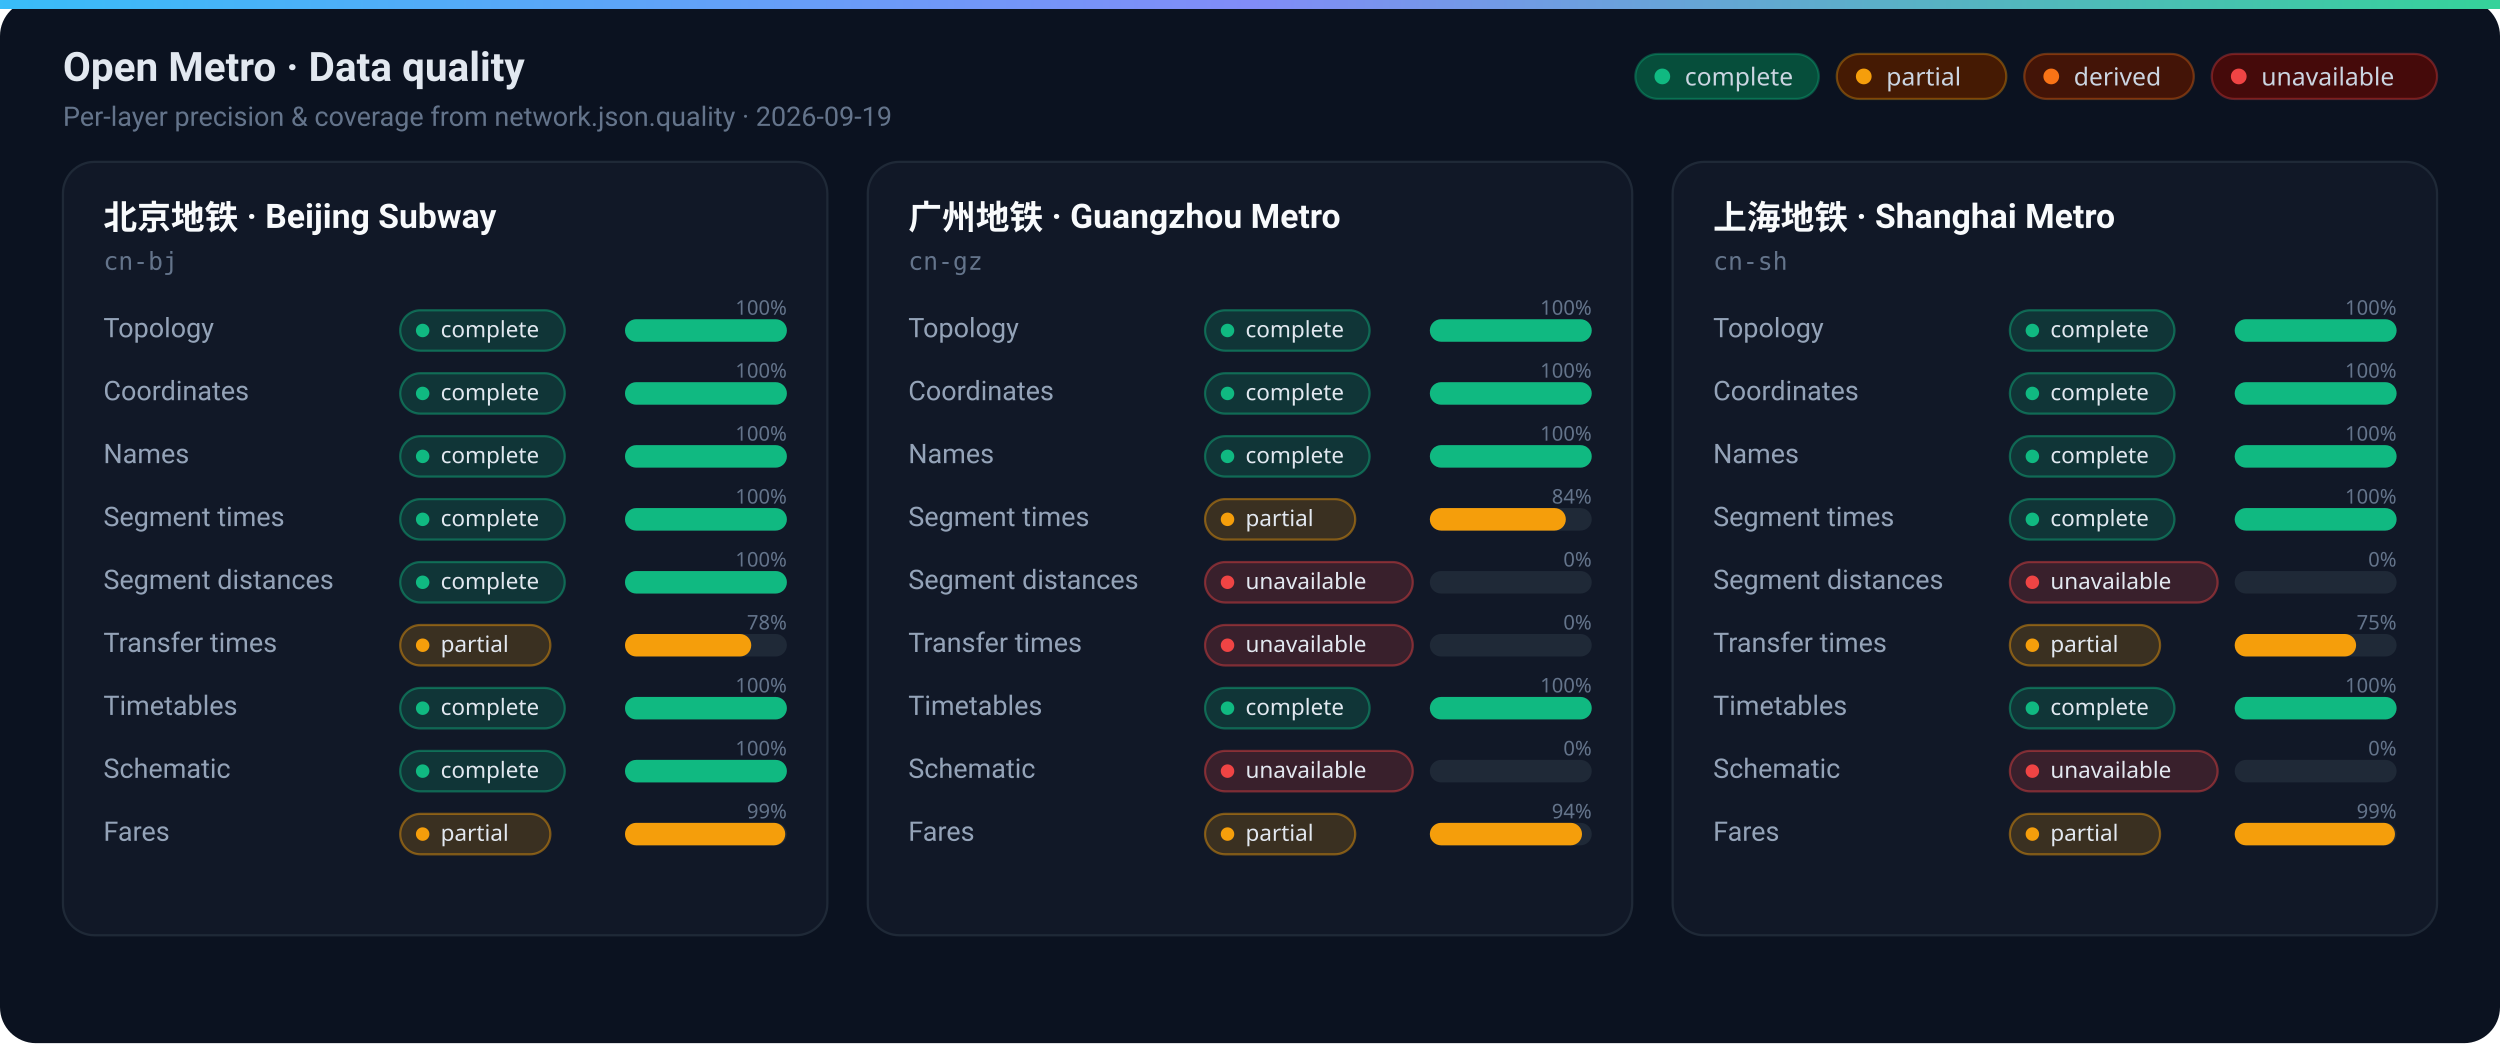
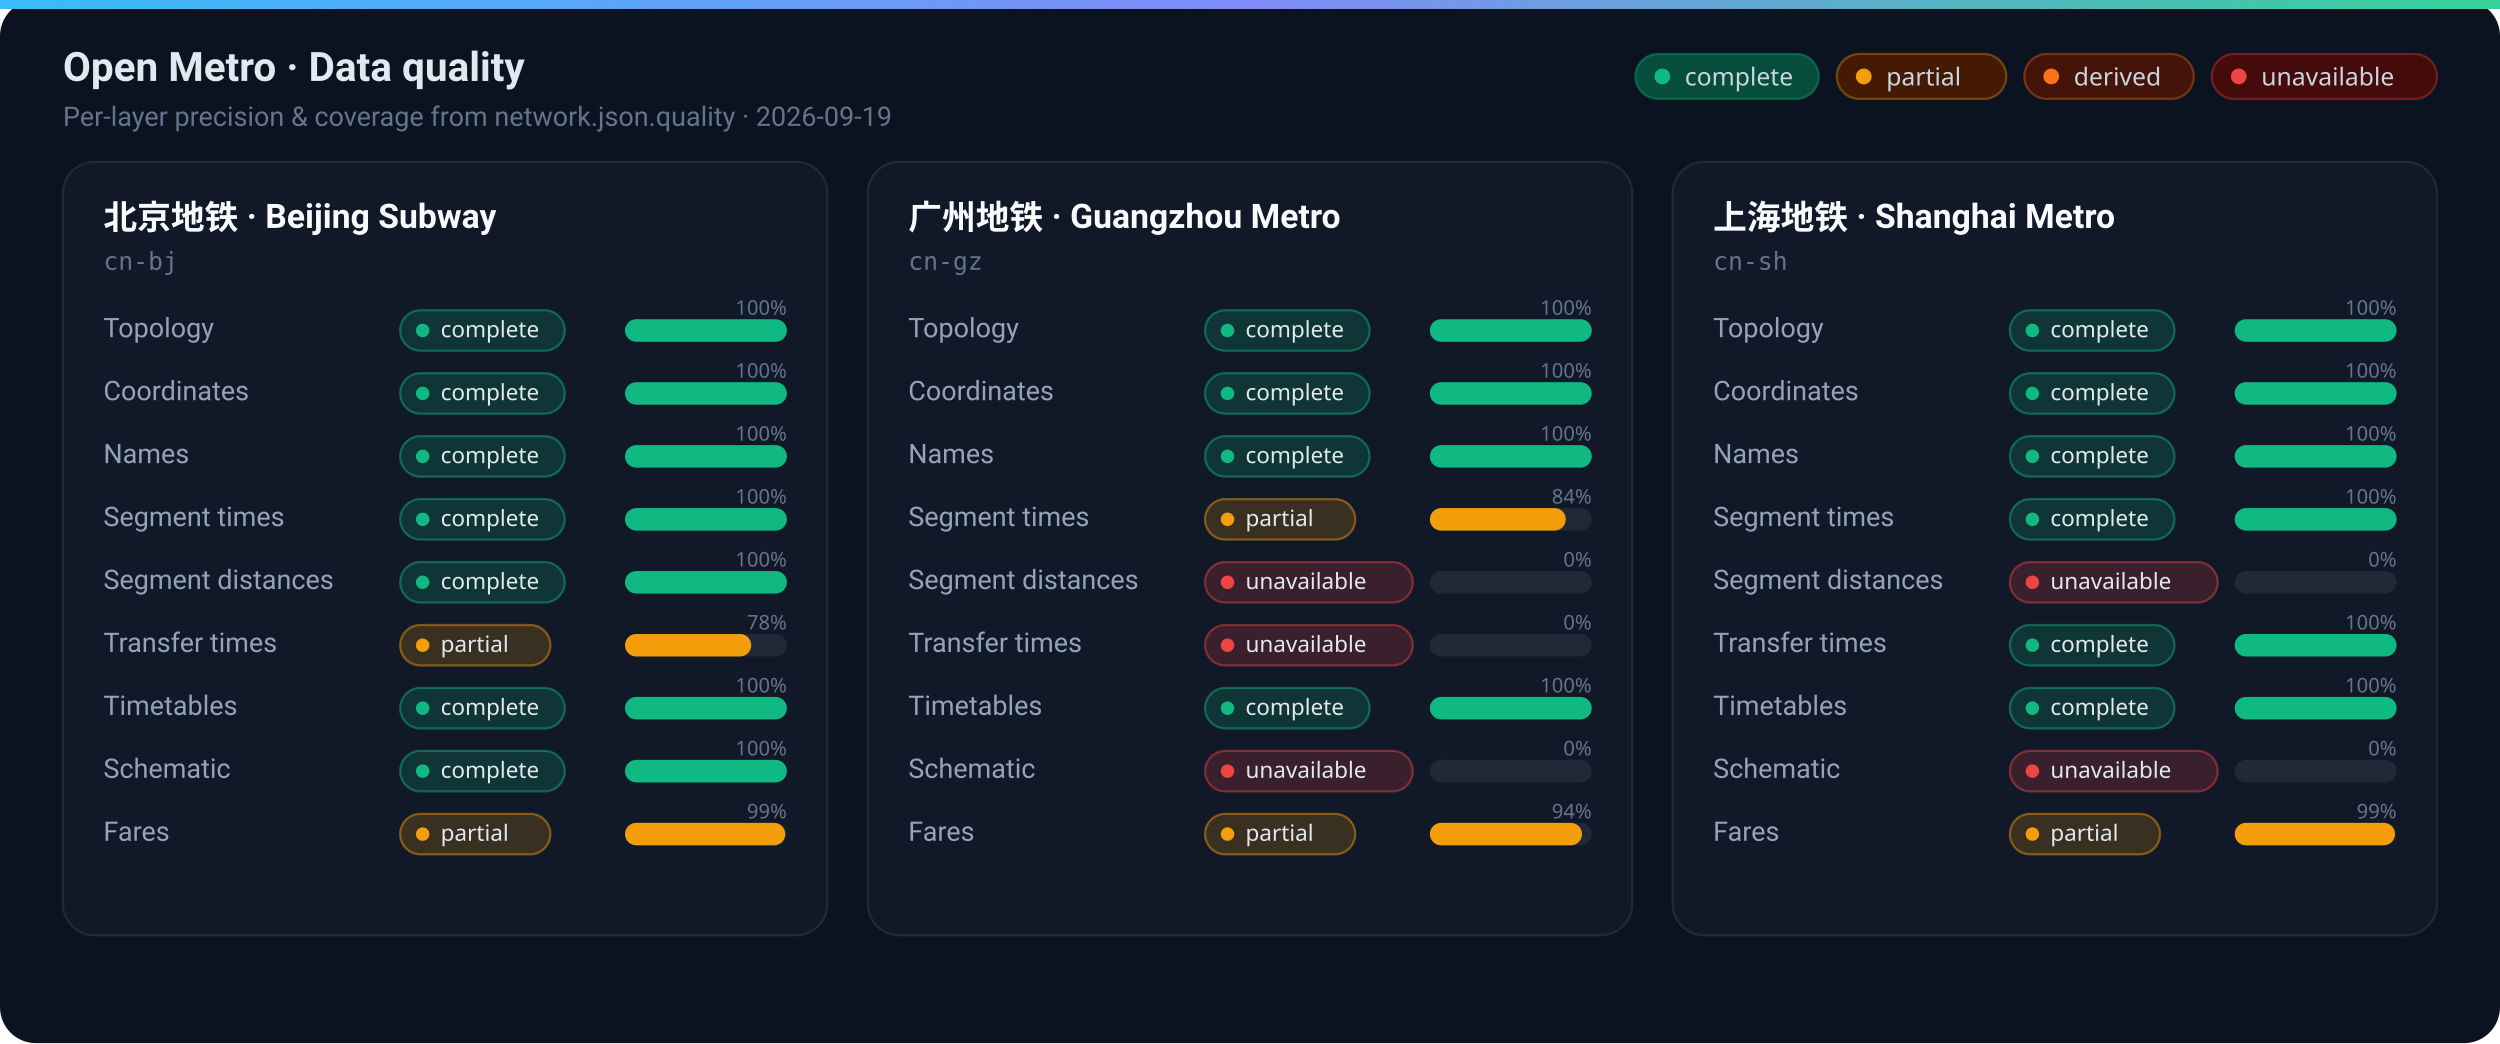
<svg xmlns="http://www.w3.org/2000/svg" width="1112" height="464" viewBox="0 0 1112 464" role="img" aria-label="Open Metro data quality">
  <rect width="1112" height="464" rx="16" fill="#0b1220" />
  <rect width="1112" height="4" fill="url(#accent)" />
  <defs>
    <linearGradient id="accent" x1="0" y1="0" x2="1" y2="0">
      <stop offset="0%" stop-color="#38bdf8" />
      <stop offset="50%" stop-color="#818cf8" />
      <stop offset="100%" stop-color="#34d399" />
    </linearGradient>
    <linearGradient id="bar" x1="0" y1="0" x2="1" y2="0">
      <stop offset="0%" stop-color="#38bdf8" />
      <stop offset="100%" stop-color="#34d399" />
    </linearGradient>
  </defs>
  <text x="28" y="36" fill="#e2e8f0" font-family="ui-sans-serif, system-ui, -apple-system, Segoe UI, Roboto, PingFang SC, Microsoft YaHei, sans-serif" font-size="18" font-weight="600">Open Metro · Data quality</text>
  <text x="28" y="56" fill="#64748b" font-family="ui-sans-serif, system-ui, -apple-system, Segoe UI, Roboto, PingFang SC, Microsoft YaHei, sans-serif" font-size="12">Per-layer precision &amp; coverage from network.json.quality · 2026-09-19</text>
  <rect x="983.8" y="24" width="100.2" height="20" rx="10" fill="#450a0a" stroke="#ef4444" stroke-opacity="0.35" />
  <circle cx="995.8" cy="34" r="3.5" fill="#ef4444" />
  <text x="1005.8" y="38" fill="#cbd5e1" font-family="ui-sans-serif, system-ui, sans-serif" font-size="11">unavailable</text>
  <rect x="900.4" y="24" width="75.4" height="20" rx="10" fill="#431407" stroke="#f97316" stroke-opacity="0.35" />
  <circle cx="912.4" cy="34" r="3.5" fill="#f97316" />
  <text x="922.4" y="38" fill="#cbd5e1" font-family="ui-sans-serif, system-ui, sans-serif" font-size="11">derived</text>
  <rect x="817" y="24" width="75.4" height="20" rx="10" fill="#451a03" stroke="#f59e0b" stroke-opacity="0.35" />
  <circle cx="829" cy="34" r="3.5" fill="#f59e0b" />
  <text x="839" y="38" fill="#cbd5e1" font-family="ui-sans-serif, system-ui, sans-serif" font-size="11">partial</text>
  <rect x="727.4" y="24" width="81.6" height="20" rx="10" fill="#064e3b" stroke="#10b981" stroke-opacity="0.35" />
  <circle cx="739.4" cy="34" r="3.5" fill="#10b981" />
  <text x="749.4" y="38" fill="#cbd5e1" font-family="ui-sans-serif, system-ui, sans-serif" font-size="11">complete</text>
  <rect x="28" y="72" width="340" height="344" rx="14" fill="#111827" stroke="#1f2937" />
  <text x="46" y="102" fill="#f8fafc" font-family="ui-sans-serif, system-ui, -apple-system, Segoe UI, Roboto, PingFang SC, Microsoft YaHei, sans-serif" font-size="15" font-weight="600">北京地铁 · Beijing Subway</text>
  <text x="46" y="120" fill="#64748b" font-family="ui-monospace, SFMono-Regular, Menlo, monospace" font-size="11">cn-bj</text>
  <text x="46" y="150" fill="#94a3b8" font-family="ui-sans-serif, system-ui, -apple-system, Segoe UI, Roboto, PingFang SC, Microsoft YaHei, sans-serif" font-size="12">Topology</text>
  <rect x="178" y="138" width="73.2" height="18" rx="9" fill="#10b981" fill-opacity="0.18" stroke="#10b981" stroke-opacity="0.45" />
  <circle cx="188" cy="147" r="3" fill="#10b981" />
  <text x="196" y="150" fill="#e2e8f0" font-family="ui-sans-serif, system-ui, sans-serif" font-size="10">complete</text>
  <rect x="278" y="142" width="72" height="10" rx="5" fill="#1f2937" />
  <rect x="278" y="142" width="72" height="10" rx="5" fill="#10b981" />
  <text x="350" y="140" text-anchor="end" fill="#64748b" font-family="ui-sans-serif, system-ui, sans-serif" font-size="9">100%</text>
  <text x="46" y="178" fill="#94a3b8" font-family="ui-sans-serif, system-ui, -apple-system, Segoe UI, Roboto, PingFang SC, Microsoft YaHei, sans-serif" font-size="12">Coordinates</text>
  <rect x="178" y="166" width="73.2" height="18" rx="9" fill="#10b981" fill-opacity="0.18" stroke="#10b981" stroke-opacity="0.45" />
  <circle cx="188" cy="175" r="3" fill="#10b981" />
  <text x="196" y="178" fill="#e2e8f0" font-family="ui-sans-serif, system-ui, sans-serif" font-size="10">complete</text>
  <rect x="278" y="170" width="72" height="10" rx="5" fill="#1f2937" />
  <rect x="278" y="170" width="72" height="10" rx="5" fill="#10b981" />
  <text x="350" y="168" text-anchor="end" fill="#64748b" font-family="ui-sans-serif, system-ui, sans-serif" font-size="9">100%</text>
  <text x="46" y="206" fill="#94a3b8" font-family="ui-sans-serif, system-ui, -apple-system, Segoe UI, Roboto, PingFang SC, Microsoft YaHei, sans-serif" font-size="12">Names</text>
  <rect x="178" y="194" width="73.2" height="18" rx="9" fill="#10b981" fill-opacity="0.18" stroke="#10b981" stroke-opacity="0.45" />
  <circle cx="188" cy="203" r="3" fill="#10b981" />
  <text x="196" y="206" fill="#e2e8f0" font-family="ui-sans-serif, system-ui, sans-serif" font-size="10">complete</text>
  <rect x="278" y="198" width="72" height="10" rx="5" fill="#1f2937" />
  <rect x="278" y="198" width="72" height="10" rx="5" fill="#10b981" />
  <text x="350" y="196" text-anchor="end" fill="#64748b" font-family="ui-sans-serif, system-ui, sans-serif" font-size="9">100%</text>
  <text x="46" y="234" fill="#94a3b8" font-family="ui-sans-serif, system-ui, -apple-system, Segoe UI, Roboto, PingFang SC, Microsoft YaHei, sans-serif" font-size="12">Segment times</text>
  <rect x="178" y="222" width="73.2" height="18" rx="9" fill="#10b981" fill-opacity="0.18" stroke="#10b981" stroke-opacity="0.45" />
  <circle cx="188" cy="231" r="3" fill="#10b981" />
  <text x="196" y="234" fill="#e2e8f0" font-family="ui-sans-serif, system-ui, sans-serif" font-size="10">complete</text>
  <rect x="278" y="226" width="72" height="10" rx="5" fill="#1f2937" />
  <rect x="278" y="226" width="72" height="10" rx="5" fill="#10b981" />
  <text x="350" y="224" text-anchor="end" fill="#64748b" font-family="ui-sans-serif, system-ui, sans-serif" font-size="9">100%</text>
  <text x="46" y="262" fill="#94a3b8" font-family="ui-sans-serif, system-ui, -apple-system, Segoe UI, Roboto, PingFang SC, Microsoft YaHei, sans-serif" font-size="12">Segment distances</text>
  <rect x="178" y="250" width="73.2" height="18" rx="9" fill="#10b981" fill-opacity="0.18" stroke="#10b981" stroke-opacity="0.45" />
  <circle cx="188" cy="259" r="3" fill="#10b981" />
  <text x="196" y="262" fill="#e2e8f0" font-family="ui-sans-serif, system-ui, sans-serif" font-size="10">complete</text>
  <rect x="278" y="254" width="72" height="10" rx="5" fill="#1f2937" />
  <rect x="278" y="254" width="72" height="10" rx="5" fill="#10b981" />
  <text x="350" y="252" text-anchor="end" fill="#64748b" font-family="ui-sans-serif, system-ui, sans-serif" font-size="9">100%</text>
  <text x="46" y="290" fill="#94a3b8" font-family="ui-sans-serif, system-ui, -apple-system, Segoe UI, Roboto, PingFang SC, Microsoft YaHei, sans-serif" font-size="12">Transfer times</text>
  <rect x="178" y="278" width="66.8" height="18" rx="9" fill="#f59e0b" fill-opacity="0.18" stroke="#f59e0b" stroke-opacity="0.45" />
  <circle cx="188" cy="287" r="3" fill="#f59e0b" />
  <text x="196" y="290" fill="#e2e8f0" font-family="ui-sans-serif, system-ui, sans-serif" font-size="10">partial</text>
  <rect x="278" y="282" width="72" height="10" rx="5" fill="#1f2937" />
  <rect x="278" y="282" width="56.16" height="10" rx="5" fill="#f59e0b" />
  <text x="350" y="280" text-anchor="end" fill="#64748b" font-family="ui-sans-serif, system-ui, sans-serif" font-size="9">78%</text>
  <text x="46" y="318" fill="#94a3b8" font-family="ui-sans-serif, system-ui, -apple-system, Segoe UI, Roboto, PingFang SC, Microsoft YaHei, sans-serif" font-size="12">Timetables</text>
  <rect x="178" y="306" width="73.2" height="18" rx="9" fill="#10b981" fill-opacity="0.18" stroke="#10b981" stroke-opacity="0.45" />
  <circle cx="188" cy="315" r="3" fill="#10b981" />
  <text x="196" y="318" fill="#e2e8f0" font-family="ui-sans-serif, system-ui, sans-serif" font-size="10">complete</text>
  <rect x="278" y="310" width="72" height="10" rx="5" fill="#1f2937" />
  <rect x="278" y="310" width="72" height="10" rx="5" fill="#10b981" />
  <text x="350" y="308" text-anchor="end" fill="#64748b" font-family="ui-sans-serif, system-ui, sans-serif" font-size="9">100%</text>
  <text x="46" y="346" fill="#94a3b8" font-family="ui-sans-serif, system-ui, -apple-system, Segoe UI, Roboto, PingFang SC, Microsoft YaHei, sans-serif" font-size="12">Schematic</text>
  <rect x="178" y="334" width="73.2" height="18" rx="9" fill="#10b981" fill-opacity="0.18" stroke="#10b981" stroke-opacity="0.45" />
  <circle cx="188" cy="343" r="3" fill="#10b981" />
  <text x="196" y="346" fill="#e2e8f0" font-family="ui-sans-serif, system-ui, sans-serif" font-size="10">complete</text>
  <rect x="278" y="338" width="72" height="10" rx="5" fill="#1f2937" />
  <rect x="278" y="338" width="72" height="10" rx="5" fill="#10b981" />
  <text x="350" y="336" text-anchor="end" fill="#64748b" font-family="ui-sans-serif, system-ui, sans-serif" font-size="9">100%</text>
  <text x="46" y="374" fill="#94a3b8" font-family="ui-sans-serif, system-ui, -apple-system, Segoe UI, Roboto, PingFang SC, Microsoft YaHei, sans-serif" font-size="12">Fares</text>
  <rect x="178" y="362" width="66.8" height="18" rx="9" fill="#f59e0b" fill-opacity="0.18" stroke="#f59e0b" stroke-opacity="0.45" />
  <circle cx="188" cy="371" r="3" fill="#f59e0b" />
  <text x="196" y="374" fill="#e2e8f0" font-family="ui-sans-serif, system-ui, sans-serif" font-size="10">partial</text>
  <rect x="278" y="366" width="72" height="10" rx="5" fill="#1f2937" />
  <rect x="278" y="366" width="71.28" height="10" rx="5" fill="#f59e0b" />
  <text x="350" y="364" text-anchor="end" fill="#64748b" font-family="ui-sans-serif, system-ui, sans-serif" font-size="9">99%</text>
  <rect x="386" y="72" width="340" height="344" rx="14" fill="#111827" stroke="#1f2937" />
  <text x="404" y="102" fill="#f8fafc" font-family="ui-sans-serif, system-ui, -apple-system, Segoe UI, Roboto, PingFang SC, Microsoft YaHei, sans-serif" font-size="15" font-weight="600">广州地铁 · Guangzhou Metro</text>
  <text x="404" y="120" fill="#64748b" font-family="ui-monospace, SFMono-Regular, Menlo, monospace" font-size="11">cn-gz</text>
  <text x="404" y="150" fill="#94a3b8" font-family="ui-sans-serif, system-ui, -apple-system, Segoe UI, Roboto, PingFang SC, Microsoft YaHei, sans-serif" font-size="12">Topology</text>
  <rect x="536" y="138" width="73.2" height="18" rx="9" fill="#10b981" fill-opacity="0.18" stroke="#10b981" stroke-opacity="0.45" />
  <circle cx="546" cy="147" r="3" fill="#10b981" />
  <text x="554" y="150" fill="#e2e8f0" font-family="ui-sans-serif, system-ui, sans-serif" font-size="10">complete</text>
  <rect x="636" y="142" width="72" height="10" rx="5" fill="#1f2937" />
  <rect x="636" y="142" width="72" height="10" rx="5" fill="#10b981" />
  <text x="708" y="140" text-anchor="end" fill="#64748b" font-family="ui-sans-serif, system-ui, sans-serif" font-size="9">100%</text>
  <text x="404" y="178" fill="#94a3b8" font-family="ui-sans-serif, system-ui, -apple-system, Segoe UI, Roboto, PingFang SC, Microsoft YaHei, sans-serif" font-size="12">Coordinates</text>
  <rect x="536" y="166" width="73.2" height="18" rx="9" fill="#10b981" fill-opacity="0.18" stroke="#10b981" stroke-opacity="0.45" />
  <circle cx="546" cy="175" r="3" fill="#10b981" />
  <text x="554" y="178" fill="#e2e8f0" font-family="ui-sans-serif, system-ui, sans-serif" font-size="10">complete</text>
  <rect x="636" y="170" width="72" height="10" rx="5" fill="#1f2937" />
  <rect x="636" y="170" width="72" height="10" rx="5" fill="#10b981" />
  <text x="708" y="168" text-anchor="end" fill="#64748b" font-family="ui-sans-serif, system-ui, sans-serif" font-size="9">100%</text>
  <text x="404" y="206" fill="#94a3b8" font-family="ui-sans-serif, system-ui, -apple-system, Segoe UI, Roboto, PingFang SC, Microsoft YaHei, sans-serif" font-size="12">Names</text>
  <rect x="536" y="194" width="73.2" height="18" rx="9" fill="#10b981" fill-opacity="0.18" stroke="#10b981" stroke-opacity="0.45" />
  <circle cx="546" cy="203" r="3" fill="#10b981" />
  <text x="554" y="206" fill="#e2e8f0" font-family="ui-sans-serif, system-ui, sans-serif" font-size="10">complete</text>
  <rect x="636" y="198" width="72" height="10" rx="5" fill="#1f2937" />
  <rect x="636" y="198" width="72" height="10" rx="5" fill="#10b981" />
  <text x="708" y="196" text-anchor="end" fill="#64748b" font-family="ui-sans-serif, system-ui, sans-serif" font-size="9">100%</text>
  <text x="404" y="234" fill="#94a3b8" font-family="ui-sans-serif, system-ui, -apple-system, Segoe UI, Roboto, PingFang SC, Microsoft YaHei, sans-serif" font-size="12">Segment times</text>
  <rect x="536" y="222" width="66.8" height="18" rx="9" fill="#f59e0b" fill-opacity="0.18" stroke="#f59e0b" stroke-opacity="0.45" />
  <circle cx="546" cy="231" r="3" fill="#f59e0b" />
  <text x="554" y="234" fill="#e2e8f0" font-family="ui-sans-serif, system-ui, sans-serif" font-size="10">partial</text>
  <rect x="636" y="226" width="72" height="10" rx="5" fill="#1f2937" />
  <rect x="636" y="226" width="60.48" height="10" rx="5" fill="#f59e0b" />
  <text x="708" y="224" text-anchor="end" fill="#64748b" font-family="ui-sans-serif, system-ui, sans-serif" font-size="9">84%</text>
  <text x="404" y="262" fill="#94a3b8" font-family="ui-sans-serif, system-ui, -apple-system, Segoe UI, Roboto, PingFang SC, Microsoft YaHei, sans-serif" font-size="12">Segment distances</text>
  <rect x="536" y="250" width="92.4" height="18" rx="9" fill="#ef4444" fill-opacity="0.18" stroke="#ef4444" stroke-opacity="0.45" />
  <circle cx="546" cy="259" r="3" fill="#ef4444" />
  <text x="554" y="262" fill="#e2e8f0" font-family="ui-sans-serif, system-ui, sans-serif" font-size="10">unavailable</text>
  <rect x="636" y="254" width="72" height="10" rx="5" fill="#1f2937" />
  <text x="708" y="252" text-anchor="end" fill="#64748b" font-family="ui-sans-serif, system-ui, sans-serif" font-size="9">0%</text>
  <text x="404" y="290" fill="#94a3b8" font-family="ui-sans-serif, system-ui, -apple-system, Segoe UI, Roboto, PingFang SC, Microsoft YaHei, sans-serif" font-size="12">Transfer times</text>
  <rect x="536" y="278" width="92.4" height="18" rx="9" fill="#ef4444" fill-opacity="0.18" stroke="#ef4444" stroke-opacity="0.45" />
  <circle cx="546" cy="287" r="3" fill="#ef4444" />
  <text x="554" y="290" fill="#e2e8f0" font-family="ui-sans-serif, system-ui, sans-serif" font-size="10">unavailable</text>
  <rect x="636" y="282" width="72" height="10" rx="5" fill="#1f2937" />
  <text x="708" y="280" text-anchor="end" fill="#64748b" font-family="ui-sans-serif, system-ui, sans-serif" font-size="9">0%</text>
  <text x="404" y="318" fill="#94a3b8" font-family="ui-sans-serif, system-ui, -apple-system, Segoe UI, Roboto, PingFang SC, Microsoft YaHei, sans-serif" font-size="12">Timetables</text>
  <rect x="536" y="306" width="73.2" height="18" rx="9" fill="#10b981" fill-opacity="0.18" stroke="#10b981" stroke-opacity="0.45" />
  <circle cx="546" cy="315" r="3" fill="#10b981" />
  <text x="554" y="318" fill="#e2e8f0" font-family="ui-sans-serif, system-ui, sans-serif" font-size="10">complete</text>
  <rect x="636" y="310" width="72" height="10" rx="5" fill="#1f2937" />
  <rect x="636" y="310" width="72" height="10" rx="5" fill="#10b981" />
  <text x="708" y="308" text-anchor="end" fill="#64748b" font-family="ui-sans-serif, system-ui, sans-serif" font-size="9">100%</text>
  <text x="404" y="346" fill="#94a3b8" font-family="ui-sans-serif, system-ui, -apple-system, Segoe UI, Roboto, PingFang SC, Microsoft YaHei, sans-serif" font-size="12">Schematic</text>
  <rect x="536" y="334" width="92.4" height="18" rx="9" fill="#ef4444" fill-opacity="0.18" stroke="#ef4444" stroke-opacity="0.45" />
  <circle cx="546" cy="343" r="3" fill="#ef4444" />
  <text x="554" y="346" fill="#e2e8f0" font-family="ui-sans-serif, system-ui, sans-serif" font-size="10">unavailable</text>
  <rect x="636" y="338" width="72" height="10" rx="5" fill="#1f2937" />
  <text x="708" y="336" text-anchor="end" fill="#64748b" font-family="ui-sans-serif, system-ui, sans-serif" font-size="9">0%</text>
  <text x="404" y="374" fill="#94a3b8" font-family="ui-sans-serif, system-ui, -apple-system, Segoe UI, Roboto, PingFang SC, Microsoft YaHei, sans-serif" font-size="12">Fares</text>
  <rect x="536" y="362" width="66.8" height="18" rx="9" fill="#f59e0b" fill-opacity="0.18" stroke="#f59e0b" stroke-opacity="0.45" />
  <circle cx="546" cy="371" r="3" fill="#f59e0b" />
  <text x="554" y="374" fill="#e2e8f0" font-family="ui-sans-serif, system-ui, sans-serif" font-size="10">partial</text>
  <rect x="636" y="366" width="72" height="10" rx="5" fill="#1f2937" />
  <rect x="636" y="366" width="67.68" height="10" rx="5" fill="#f59e0b" />
  <text x="708" y="364" text-anchor="end" fill="#64748b" font-family="ui-sans-serif, system-ui, sans-serif" font-size="9">94%</text>
  <rect x="744" y="72" width="340" height="344" rx="14" fill="#111827" stroke="#1f2937" />
  <text x="762" y="102" fill="#f8fafc" font-family="ui-sans-serif, system-ui, -apple-system, Segoe UI, Roboto, PingFang SC, Microsoft YaHei, sans-serif" font-size="15" font-weight="600">上海地铁 · Shanghai Metro</text>
  <text x="762" y="120" fill="#64748b" font-family="ui-monospace, SFMono-Regular, Menlo, monospace" font-size="11">cn-sh</text>
  <text x="762" y="150" fill="#94a3b8" font-family="ui-sans-serif, system-ui, -apple-system, Segoe UI, Roboto, PingFang SC, Microsoft YaHei, sans-serif" font-size="12">Topology</text>
  <rect x="894" y="138" width="73.2" height="18" rx="9" fill="#10b981" fill-opacity="0.18" stroke="#10b981" stroke-opacity="0.45" />
  <circle cx="904" cy="147" r="3" fill="#10b981" />
  <text x="912" y="150" fill="#e2e8f0" font-family="ui-sans-serif, system-ui, sans-serif" font-size="10">complete</text>
  <rect x="994" y="142" width="72" height="10" rx="5" fill="#1f2937" />
  <rect x="994" y="142" width="72" height="10" rx="5" fill="#10b981" />
  <text x="1066" y="140" text-anchor="end" fill="#64748b" font-family="ui-sans-serif, system-ui, sans-serif" font-size="9">100%</text>
  <text x="762" y="178" fill="#94a3b8" font-family="ui-sans-serif, system-ui, -apple-system, Segoe UI, Roboto, PingFang SC, Microsoft YaHei, sans-serif" font-size="12">Coordinates</text>
  <rect x="894" y="166" width="73.2" height="18" rx="9" fill="#10b981" fill-opacity="0.18" stroke="#10b981" stroke-opacity="0.45" />
  <circle cx="904" cy="175" r="3" fill="#10b981" />
  <text x="912" y="178" fill="#e2e8f0" font-family="ui-sans-serif, system-ui, sans-serif" font-size="10">complete</text>
  <rect x="994" y="170" width="72" height="10" rx="5" fill="#1f2937" />
  <rect x="994" y="170" width="72" height="10" rx="5" fill="#10b981" />
  <text x="1066" y="168" text-anchor="end" fill="#64748b" font-family="ui-sans-serif, system-ui, sans-serif" font-size="9">100%</text>
  <text x="762" y="206" fill="#94a3b8" font-family="ui-sans-serif, system-ui, -apple-system, Segoe UI, Roboto, PingFang SC, Microsoft YaHei, sans-serif" font-size="12">Names</text>
  <rect x="894" y="194" width="73.2" height="18" rx="9" fill="#10b981" fill-opacity="0.18" stroke="#10b981" stroke-opacity="0.45" />
  <circle cx="904" cy="203" r="3" fill="#10b981" />
  <text x="912" y="206" fill="#e2e8f0" font-family="ui-sans-serif, system-ui, sans-serif" font-size="10">complete</text>
  <rect x="994" y="198" width="72" height="10" rx="5" fill="#1f2937" />
  <rect x="994" y="198" width="72" height="10" rx="5" fill="#10b981" />
  <text x="1066" y="196" text-anchor="end" fill="#64748b" font-family="ui-sans-serif, system-ui, sans-serif" font-size="9">100%</text>
  <text x="762" y="234" fill="#94a3b8" font-family="ui-sans-serif, system-ui, -apple-system, Segoe UI, Roboto, PingFang SC, Microsoft YaHei, sans-serif" font-size="12">Segment times</text>
  <rect x="894" y="222" width="73.2" height="18" rx="9" fill="#10b981" fill-opacity="0.18" stroke="#10b981" stroke-opacity="0.45" />
  <circle cx="904" cy="231" r="3" fill="#10b981" />
  <text x="912" y="234" fill="#e2e8f0" font-family="ui-sans-serif, system-ui, sans-serif" font-size="10">complete</text>
  <rect x="994" y="226" width="72" height="10" rx="5" fill="#1f2937" />
  <rect x="994" y="226" width="72" height="10" rx="5" fill="#10b981" />
  <text x="1066" y="224" text-anchor="end" fill="#64748b" font-family="ui-sans-serif, system-ui, sans-serif" font-size="9">100%</text>
  <text x="762" y="262" fill="#94a3b8" font-family="ui-sans-serif, system-ui, -apple-system, Segoe UI, Roboto, PingFang SC, Microsoft YaHei, sans-serif" font-size="12">Segment distances</text>
  <rect x="894" y="250" width="92.4" height="18" rx="9" fill="#ef4444" fill-opacity="0.18" stroke="#ef4444" stroke-opacity="0.45" />
  <circle cx="904" cy="259" r="3" fill="#ef4444" />
  <text x="912" y="262" fill="#e2e8f0" font-family="ui-sans-serif, system-ui, sans-serif" font-size="10">unavailable</text>
  <rect x="994" y="254" width="72" height="10" rx="5" fill="#1f2937" />
  <text x="1066" y="252" text-anchor="end" fill="#64748b" font-family="ui-sans-serif, system-ui, sans-serif" font-size="9">0%</text>
  <text x="762" y="290" fill="#94a3b8" font-family="ui-sans-serif, system-ui, -apple-system, Segoe UI, Roboto, PingFang SC, Microsoft YaHei, sans-serif" font-size="12">Transfer times</text>
-   <rect x="894" y="278" width="66.8" height="18" rx="9" fill="#f59e0b" fill-opacity="0.18" stroke="#f59e0b" stroke-opacity="0.45" />
-   <circle cx="904" cy="287" r="3" fill="#f59e0b" />
-   <text x="912" y="290" fill="#e2e8f0" font-family="ui-sans-serif, system-ui, sans-serif" font-size="10">partial</text>
+   <rect x="894" y="278" width="73.2" height="18" rx="9" fill="#10b981" fill-opacity="0.18" stroke="#10b981" stroke-opacity="0.45" />
+   <circle cx="904" cy="287" r="3" fill="#10b981" />
+   <text x="912" y="290" fill="#e2e8f0" font-family="ui-sans-serif, system-ui, sans-serif" font-size="10">complete</text>
  <rect x="994" y="282" width="72" height="10" rx="5" fill="#1f2937" />
-   <rect x="994" y="282" width="54" height="10" rx="5" fill="#f59e0b" />
-   <text x="1066" y="280" text-anchor="end" fill="#64748b" font-family="ui-sans-serif, system-ui, sans-serif" font-size="9">75%</text>
+   <rect x="994" y="282" width="72" height="10" rx="5" fill="#10b981" />
+   <text x="1066" y="280" text-anchor="end" fill="#64748b" font-family="ui-sans-serif, system-ui, sans-serif" font-size="9">100%</text>
  <text x="762" y="318" fill="#94a3b8" font-family="ui-sans-serif, system-ui, -apple-system, Segoe UI, Roboto, PingFang SC, Microsoft YaHei, sans-serif" font-size="12">Timetables</text>
  <rect x="894" y="306" width="73.2" height="18" rx="9" fill="#10b981" fill-opacity="0.18" stroke="#10b981" stroke-opacity="0.45" />
  <circle cx="904" cy="315" r="3" fill="#10b981" />
  <text x="912" y="318" fill="#e2e8f0" font-family="ui-sans-serif, system-ui, sans-serif" font-size="10">complete</text>
  <rect x="994" y="310" width="72" height="10" rx="5" fill="#1f2937" />
  <rect x="994" y="310" width="72" height="10" rx="5" fill="#10b981" />
  <text x="1066" y="308" text-anchor="end" fill="#64748b" font-family="ui-sans-serif, system-ui, sans-serif" font-size="9">100%</text>
  <text x="762" y="346" fill="#94a3b8" font-family="ui-sans-serif, system-ui, -apple-system, Segoe UI, Roboto, PingFang SC, Microsoft YaHei, sans-serif" font-size="12">Schematic</text>
  <rect x="894" y="334" width="92.4" height="18" rx="9" fill="#ef4444" fill-opacity="0.18" stroke="#ef4444" stroke-opacity="0.45" />
  <circle cx="904" cy="343" r="3" fill="#ef4444" />
  <text x="912" y="346" fill="#e2e8f0" font-family="ui-sans-serif, system-ui, sans-serif" font-size="10">unavailable</text>
  <rect x="994" y="338" width="72" height="10" rx="5" fill="#1f2937" />
  <text x="1066" y="336" text-anchor="end" fill="#64748b" font-family="ui-sans-serif, system-ui, sans-serif" font-size="9">0%</text>
  <text x="762" y="374" fill="#94a3b8" font-family="ui-sans-serif, system-ui, -apple-system, Segoe UI, Roboto, PingFang SC, Microsoft YaHei, sans-serif" font-size="12">Fares</text>
  <rect x="894" y="362" width="66.8" height="18" rx="9" fill="#f59e0b" fill-opacity="0.18" stroke="#f59e0b" stroke-opacity="0.45" />
  <circle cx="904" cy="371" r="3" fill="#f59e0b" />
  <text x="912" y="374" fill="#e2e8f0" font-family="ui-sans-serif, system-ui, sans-serif" font-size="10">partial</text>
  <rect x="994" y="366" width="72" height="10" rx="5" fill="#1f2937" />
  <rect x="994" y="366" width="71.28" height="10" rx="5" fill="#f59e0b" />
  <text x="1066" y="364" text-anchor="end" fill="#64748b" font-family="ui-sans-serif, system-ui, sans-serif" font-size="9">99%</text>
</svg>
